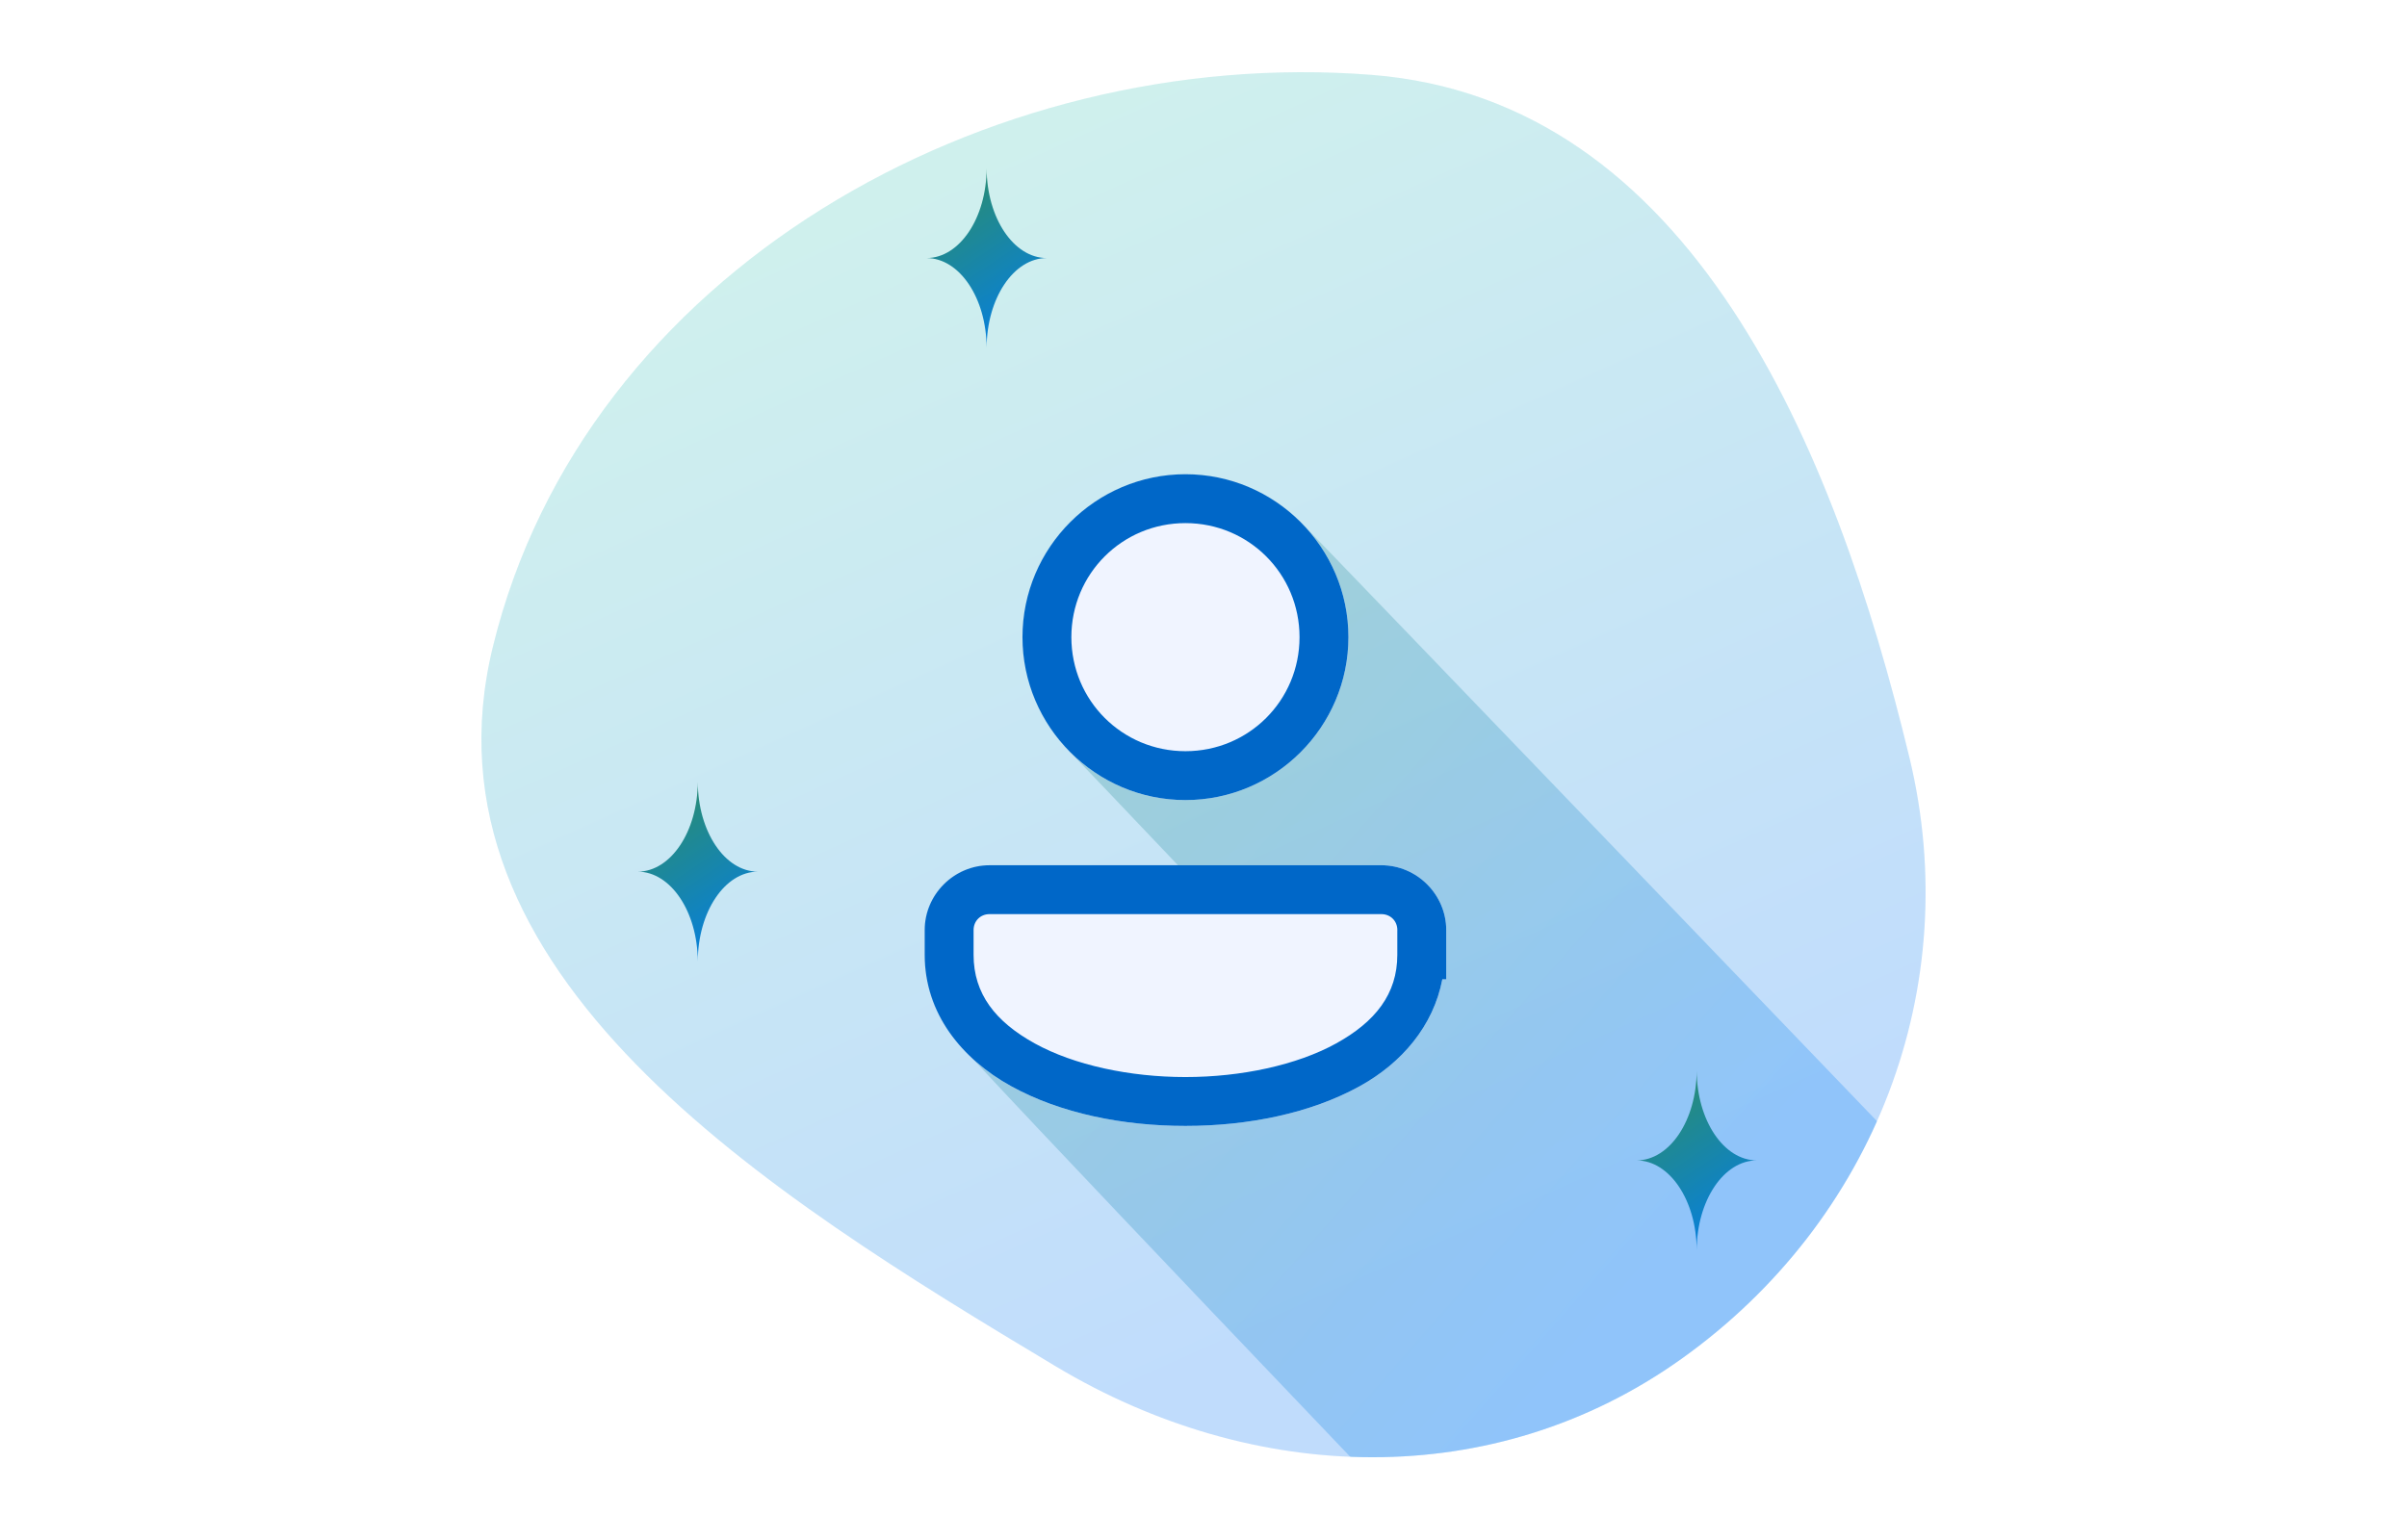
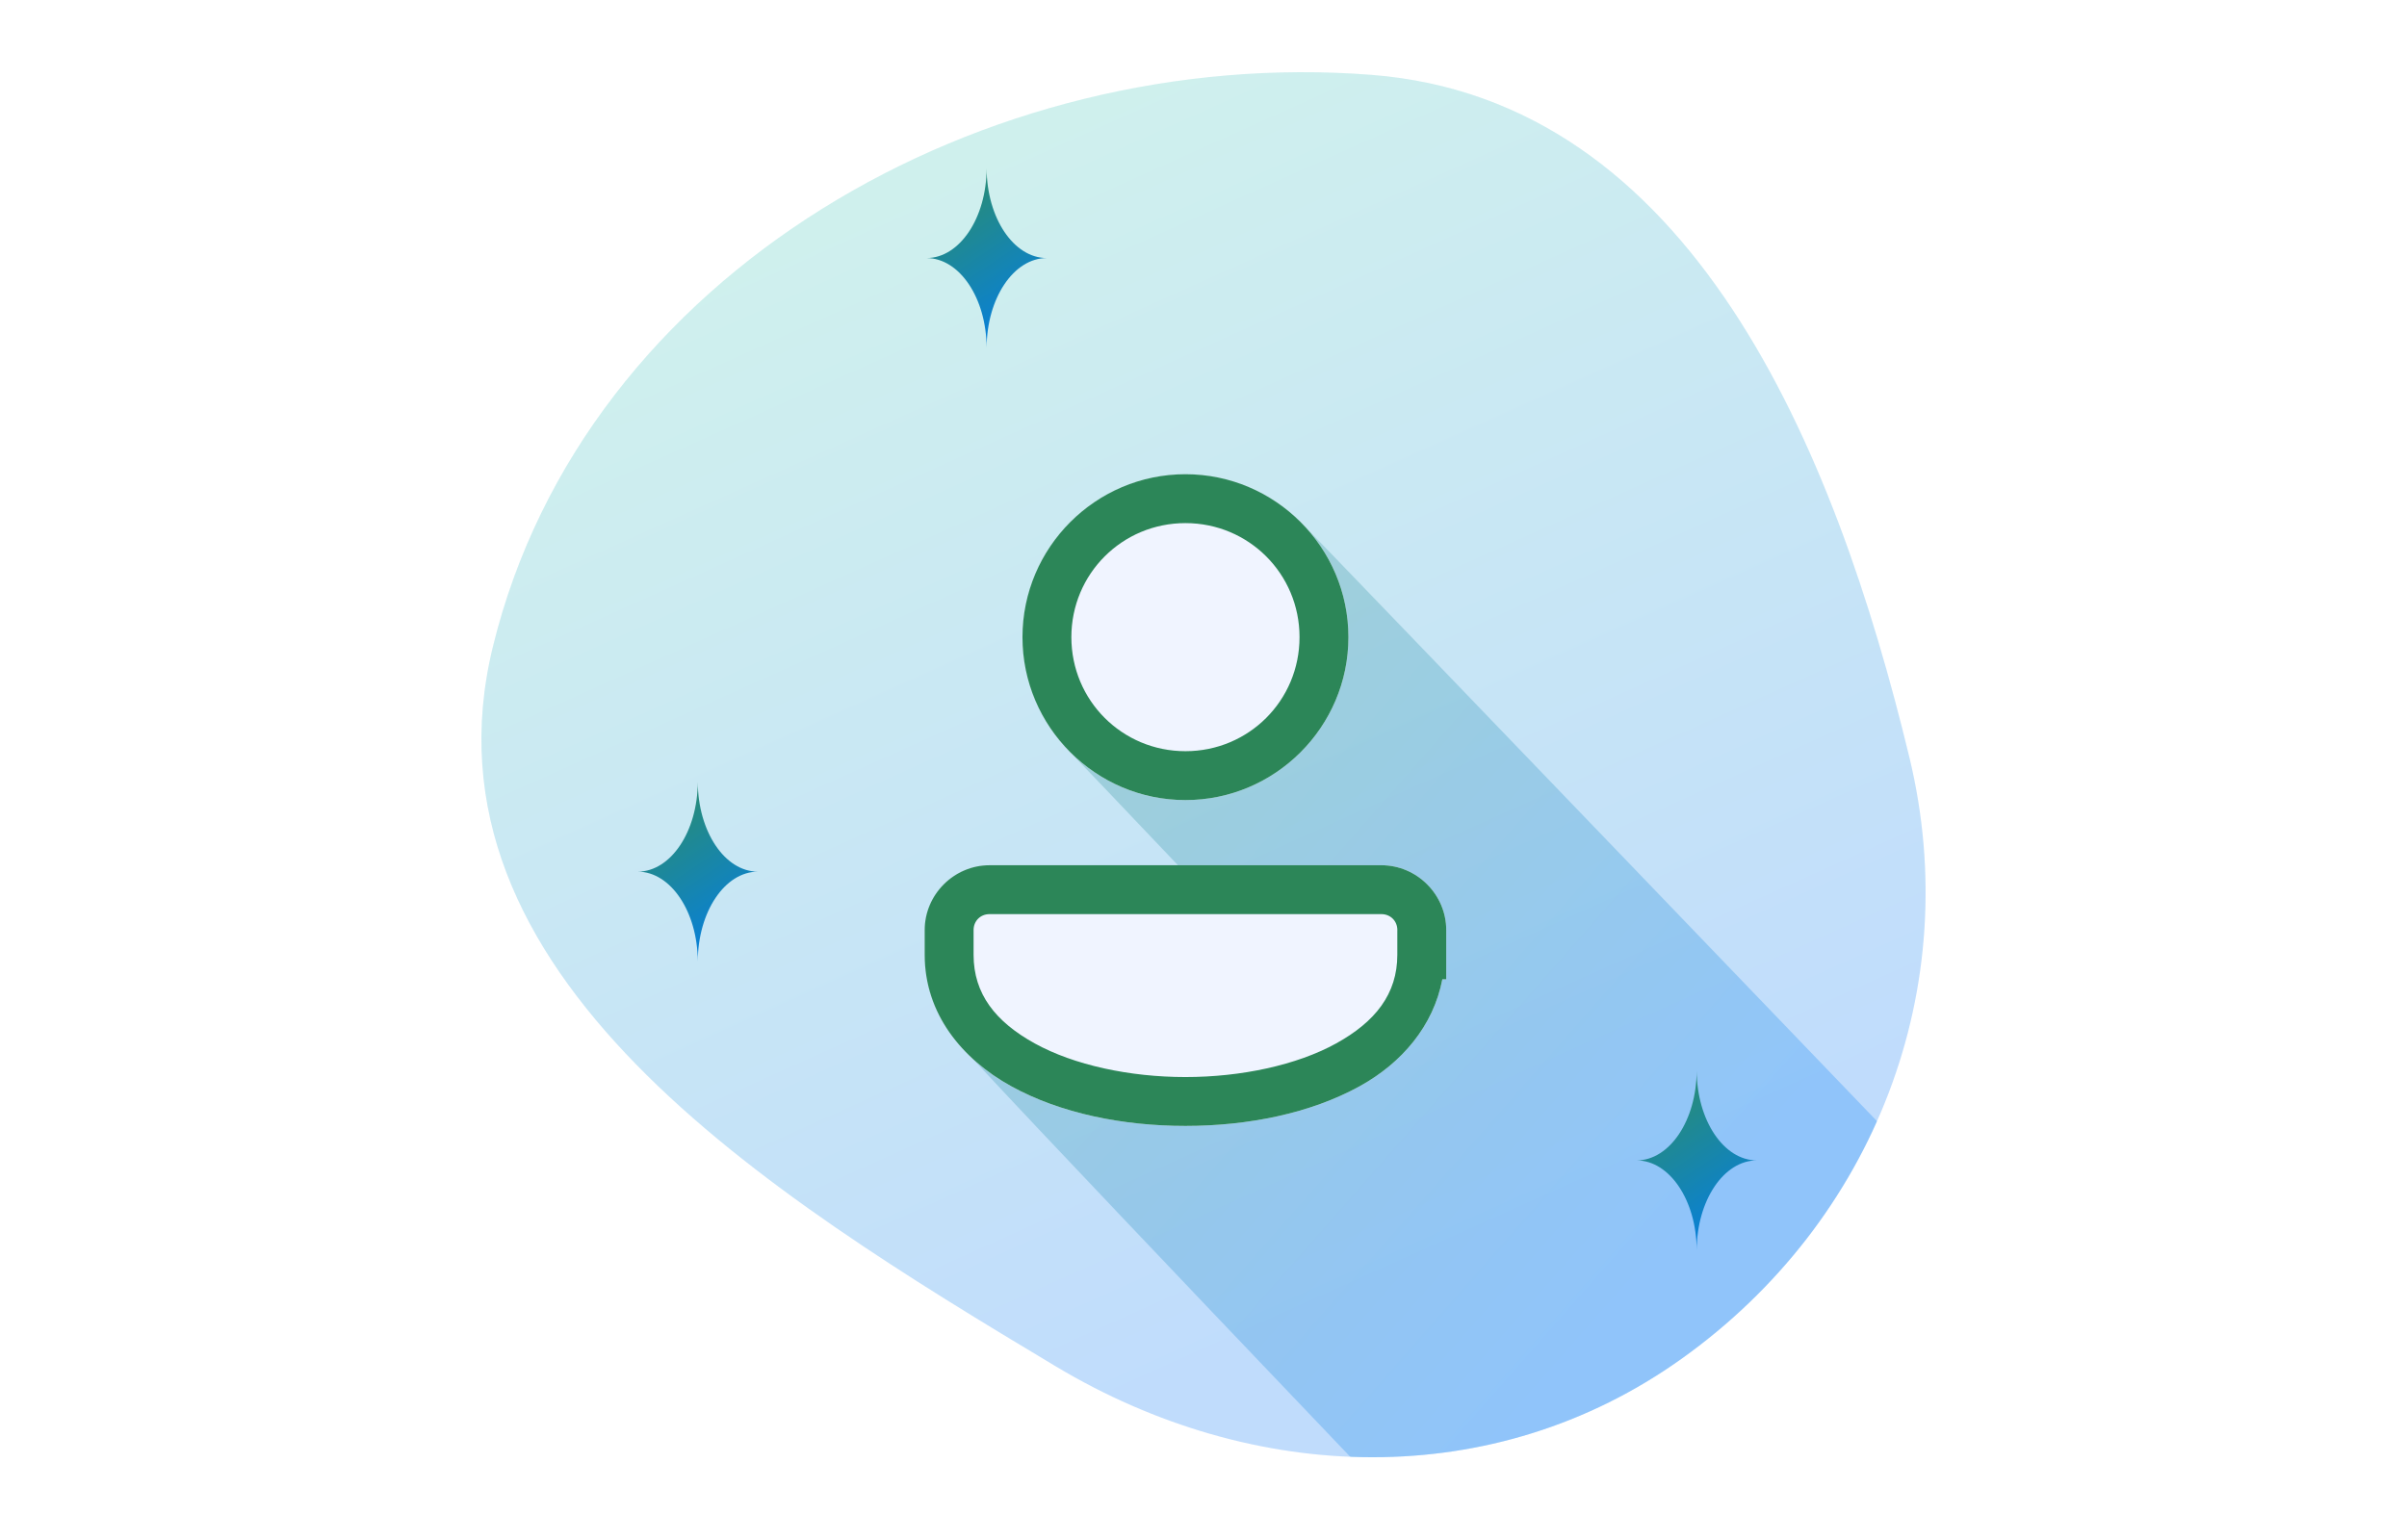
<svg xmlns="http://www.w3.org/2000/svg" width="200" height="128" viewBox="0 0 200 128" fill="none">
  <path fill-rule="evenodd" clip-rule="evenodd" d="M113.962 6.222C140.497 8.296 152.409 37.084 158.655 62.957C163.276 82.103 155.754 101.494 139.723 112.935C124.128 124.066 104.173 123.421 87.737 113.574C63.731 99.19 34.311 80.943 40.953 53.757C48.572 22.568 81.954 3.72 113.962 6.222Z" fill="#F0F4FF" />
  <path fill-rule="evenodd" clip-rule="evenodd" d="M113.962 6.222C140.497 8.296 152.409 37.084 158.655 62.957C163.276 82.103 155.754 101.494 139.723 112.935C124.128 124.066 104.173 123.421 87.737 113.574C63.731 99.19 34.311 80.943 40.953 53.757C48.572 22.568 81.954 3.72 113.962 6.222Z" fill="url(#paint0_linear_1264_272826)" fill-opacity="0.2" />
  <mask id="mask0_1264_272826" style="mask-type:alpha" maskUnits="userSpaceOnUse" x="40" y="6" width="120" height="116">
    <path fill-rule="evenodd" clip-rule="evenodd" d="M113.962 6.222C140.497 8.296 152.409 37.084 158.655 62.957C163.276 82.103 155.754 101.494 139.723 112.935C124.128 124.066 104.173 123.421 87.737 113.574C63.731 99.19 34.311 80.943 40.953 53.757C48.572 22.568 81.954 3.72 113.962 6.222Z" fill="#F0F4FF" />
    <path fill-rule="evenodd" clip-rule="evenodd" d="M113.962 6.222C140.497 8.296 152.409 37.084 158.655 62.957C163.276 82.103 155.754 101.494 139.723 112.935C124.128 124.066 104.173 123.421 87.737 113.574C63.731 99.19 34.311 80.943 40.953 53.757C48.572 22.568 81.954 3.72 113.962 6.222Z" fill="url(#paint1_linear_1264_272826)" fill-opacity="0.2" />
  </mask>
  <g mask="url(#mask0_1264_272826)">
    <path opacity="0.25" d="M98.5 39.416C91.045 39.416 84.959 45.503 84.959 52.958C84.959 56.642 86.445 59.991 88.847 62.437C91.308 64.942 143.468 120 143.468 120L163.948 101.5C163.948 101.5 110.556 45.925 108.153 43.479C105.693 40.974 102.272 39.416 98.5 39.416ZM82.221 71.916C79.269 71.916 76.834 74.352 76.834 77.304V79.364C76.834 81.874 77.65 84.092 79 85.961C80.276 87.728 121.47 130.802 121.47 130.802C121.47 130.802 135.83 136.102 141.019 136.102C146.208 136.102 151.4 135.063 155.5 132.802C158.995 130.873 163.211 129.376 163.948 125.5L162.689 123.915L120.169 77.304C120.169 76.064 119.739 74.915 119.021 74C118.03 72.736 116.491 71.916 114.779 71.916H82.221Z" fill="url(#paint2_linear_1264_272826)" />
  </g>
  <path d="M145.999 96.449C145.992 96.449 145.986 96.449 145.98 96.449C143.23 96.449 140.998 93.119 140.98 89C140.962 93.109 138.741 96.434 136 96.449C136 96.449 136 96.449 136 96.449C138.741 96.464 140.962 99.789 140.98 103.898C140.998 99.779 143.23 96.449 145.98 96.449C145.986 96.449 145.992 96.449 145.999 96.449C145.999 96.449 145.999 96.449 145.999 96.449Z" fill="url(#paint3_linear_1264_272826)" />
  <path d="M86.999 21.449C86.992 21.449 86.986 21.449 86.98 21.449C84.23 21.449 81.998 18.119 81.98 14C81.962 18.109 79.741 21.434 77 21.449C77 21.449 77 21.449 77 21.449C79.741 21.464 81.962 24.789 81.98 28.898C81.998 24.779 84.23 21.449 86.98 21.449C86.986 21.449 86.992 21.449 86.999 21.449C86.999 21.449 86.999 21.449 86.999 21.449Z" fill="url(#paint4_linear_1264_272826)" />
  <path d="M62.999 72.449C62.992 72.449 62.986 72.449 62.98 72.449C60.23 72.449 57.998 69.119 57.98 65C57.962 69.109 55.741 72.434 53 72.449C53 72.449 53 72.449 53 72.449C55.741 72.464 57.962 75.789 57.98 79.898C57.998 75.779 60.23 72.449 62.98 72.449C62.986 72.449 62.992 72.449 62.999 72.449C62.999 72.449 62.999 72.449 62.999 72.449Z" fill="url(#paint5_linear_1264_272826)" />
  <path d="M98.5 39.417C91.045 39.417 84.959 45.504 84.959 52.959C84.959 60.413 91.045 66.5 98.5 66.5C105.955 66.5 112.042 60.413 112.042 52.959C112.042 45.504 105.955 39.417 98.5 39.417ZM82.221 71.917C79.269 71.917 76.834 74.353 76.834 77.305V79.365C76.834 84.246 79.92 88.021 84.02 90.283C88.119 92.545 93.311 93.584 98.5 93.584C103.689 93.584 108.881 92.545 112.981 90.283C116.476 88.354 119.107 85.273 119.844 81.396H120.169V77.305C120.169 74.353 117.731 71.917 114.779 71.917H82.221Z" fill="#F0F4FF" />
-   <path d="M98.5 39.416C91.045 39.416 84.958 45.503 84.958 52.958C84.958 60.413 91.045 66.5 98.5 66.5C105.955 66.5 112.042 60.413 112.042 52.958C112.042 45.503 105.955 39.416 98.5 39.416ZM98.5 43.479C103.759 43.479 107.979 47.699 107.979 52.958C107.979 58.217 103.759 62.437 98.5 62.437C93.241 62.437 89.021 58.217 89.021 52.958C89.021 47.699 93.241 43.479 98.5 43.479ZM82.221 71.916C79.269 71.916 76.833 74.352 76.833 77.304V79.364C76.833 84.245 79.92 88.021 84.019 90.282C88.119 92.544 93.311 93.583 98.5 93.583C103.689 93.583 108.881 92.544 112.981 90.282C116.476 88.354 119.107 85.272 119.844 81.396H120.169V77.304C120.169 74.352 117.731 71.916 114.779 71.916H82.221ZM82.221 75.979H114.779C115.535 75.979 116.107 76.548 116.107 77.304V77.333H116.104V79.364C116.104 82.609 114.282 84.927 111.018 86.728C107.754 88.528 103.129 89.521 98.5 89.521C93.871 89.521 89.246 88.528 85.982 86.728C82.718 84.927 80.896 82.609 80.896 79.364V77.304C80.896 76.548 81.465 75.979 82.221 75.979Z" fill="#0067C8" />
+   <path d="M98.5 39.416C91.045 39.416 84.958 45.503 84.958 52.958C84.958 60.413 91.045 66.5 98.5 66.5C105.955 66.5 112.042 60.413 112.042 52.958C112.042 45.503 105.955 39.416 98.5 39.416ZM98.5 43.479C103.759 43.479 107.979 47.699 107.979 52.958C107.979 58.217 103.759 62.437 98.5 62.437C93.241 62.437 89.021 58.217 89.021 52.958C89.021 47.699 93.241 43.479 98.5 43.479ZM82.221 71.916C79.269 71.916 76.833 74.352 76.833 77.304V79.364C76.833 84.245 79.92 88.021 84.019 90.282C88.119 92.544 93.311 93.583 98.5 93.583C103.689 93.583 108.881 92.544 112.981 90.282C116.476 88.354 119.107 85.272 119.844 81.396H120.169V77.304C120.169 74.352 117.731 71.916 114.779 71.916H82.221ZM82.221 75.979H114.779C115.535 75.979 116.107 76.548 116.107 77.304V77.333H116.104V79.364C116.104 82.609 114.282 84.927 111.018 86.728C107.754 88.528 103.129 89.521 98.5 89.521C93.871 89.521 89.246 88.528 85.982 86.728C82.718 84.927 80.896 82.609 80.896 79.364V77.304C80.896 76.548 81.465 75.979 82.221 75.979Z" fill="#2C8658" />
  <defs>
    <linearGradient id="paint0_linear_1264_272826" x1="128.7" y1="101.934" x2="83.492" y2="1.371" gradientUnits="userSpaceOnUse">
      <stop stop-color="#007DF2" />
      <stop offset="1" stop-color="#53EA9F" />
    </linearGradient>
    <linearGradient id="paint1_linear_1264_272826" x1="128.7" y1="101.934" x2="83.492" y2="1.371" gradientUnits="userSpaceOnUse">
      <stop stop-color="#007DF2" />
      <stop offset="1" stop-color="#53EA9F" />
    </linearGradient>
    <linearGradient id="paint2_linear_1264_272826" x1="76.402" y1="39.613" x2="142.934" y2="98.193" gradientUnits="userSpaceOnUse">
      <stop stop-color="#308F5F" />
      <stop offset="1" stop-color="#007DF2" />
    </linearGradient>
    <linearGradient id="paint3_linear_1264_272826" x1="136" y1="89" x2="146" y2="104" gradientUnits="userSpaceOnUse">
      <stop stop-color="#308F5F" />
      <stop offset="1" stop-color="#007DF2" />
    </linearGradient>
    <linearGradient id="paint4_linear_1264_272826" x1="77" y1="14" x2="87" y2="29" gradientUnits="userSpaceOnUse">
      <stop stop-color="#308F5F" />
      <stop offset="1" stop-color="#007DF2" />
    </linearGradient>
    <linearGradient id="paint5_linear_1264_272826" x1="53" y1="65" x2="63" y2="80" gradientUnits="userSpaceOnUse">
      <stop stop-color="#308F5F" />
      <stop offset="1" stop-color="#007DF2" />
    </linearGradient>
  </defs>
</svg>
